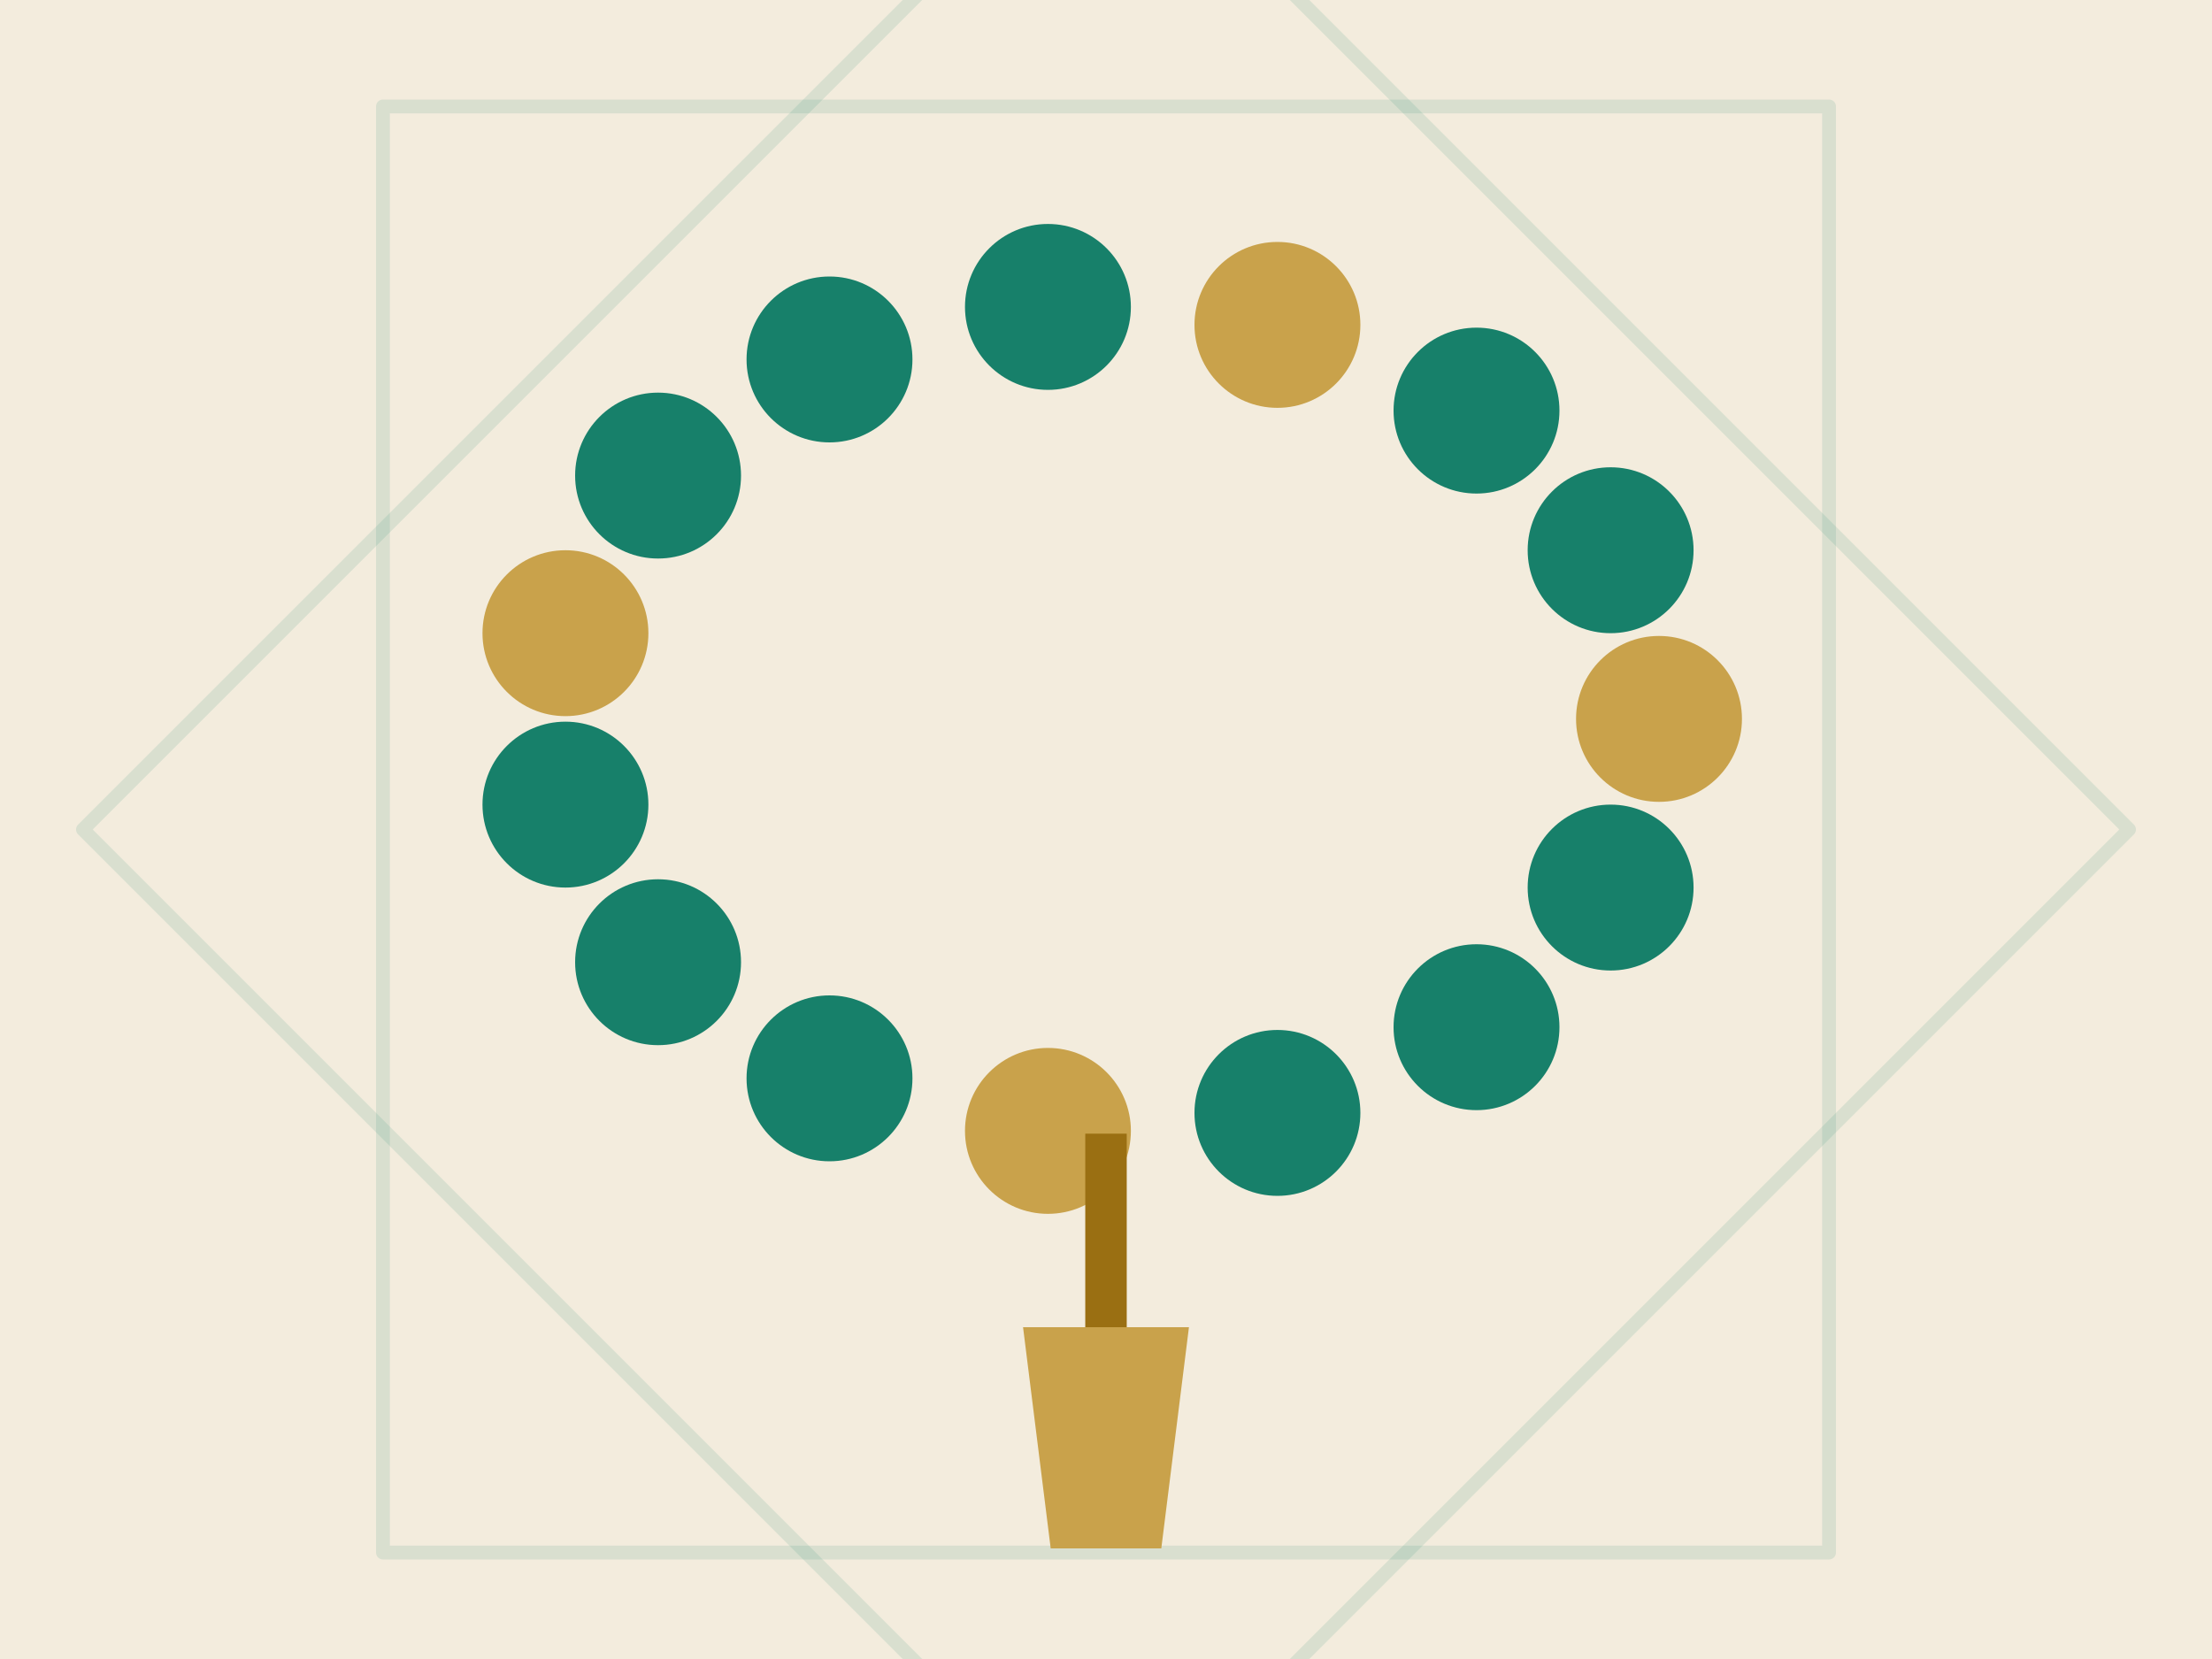
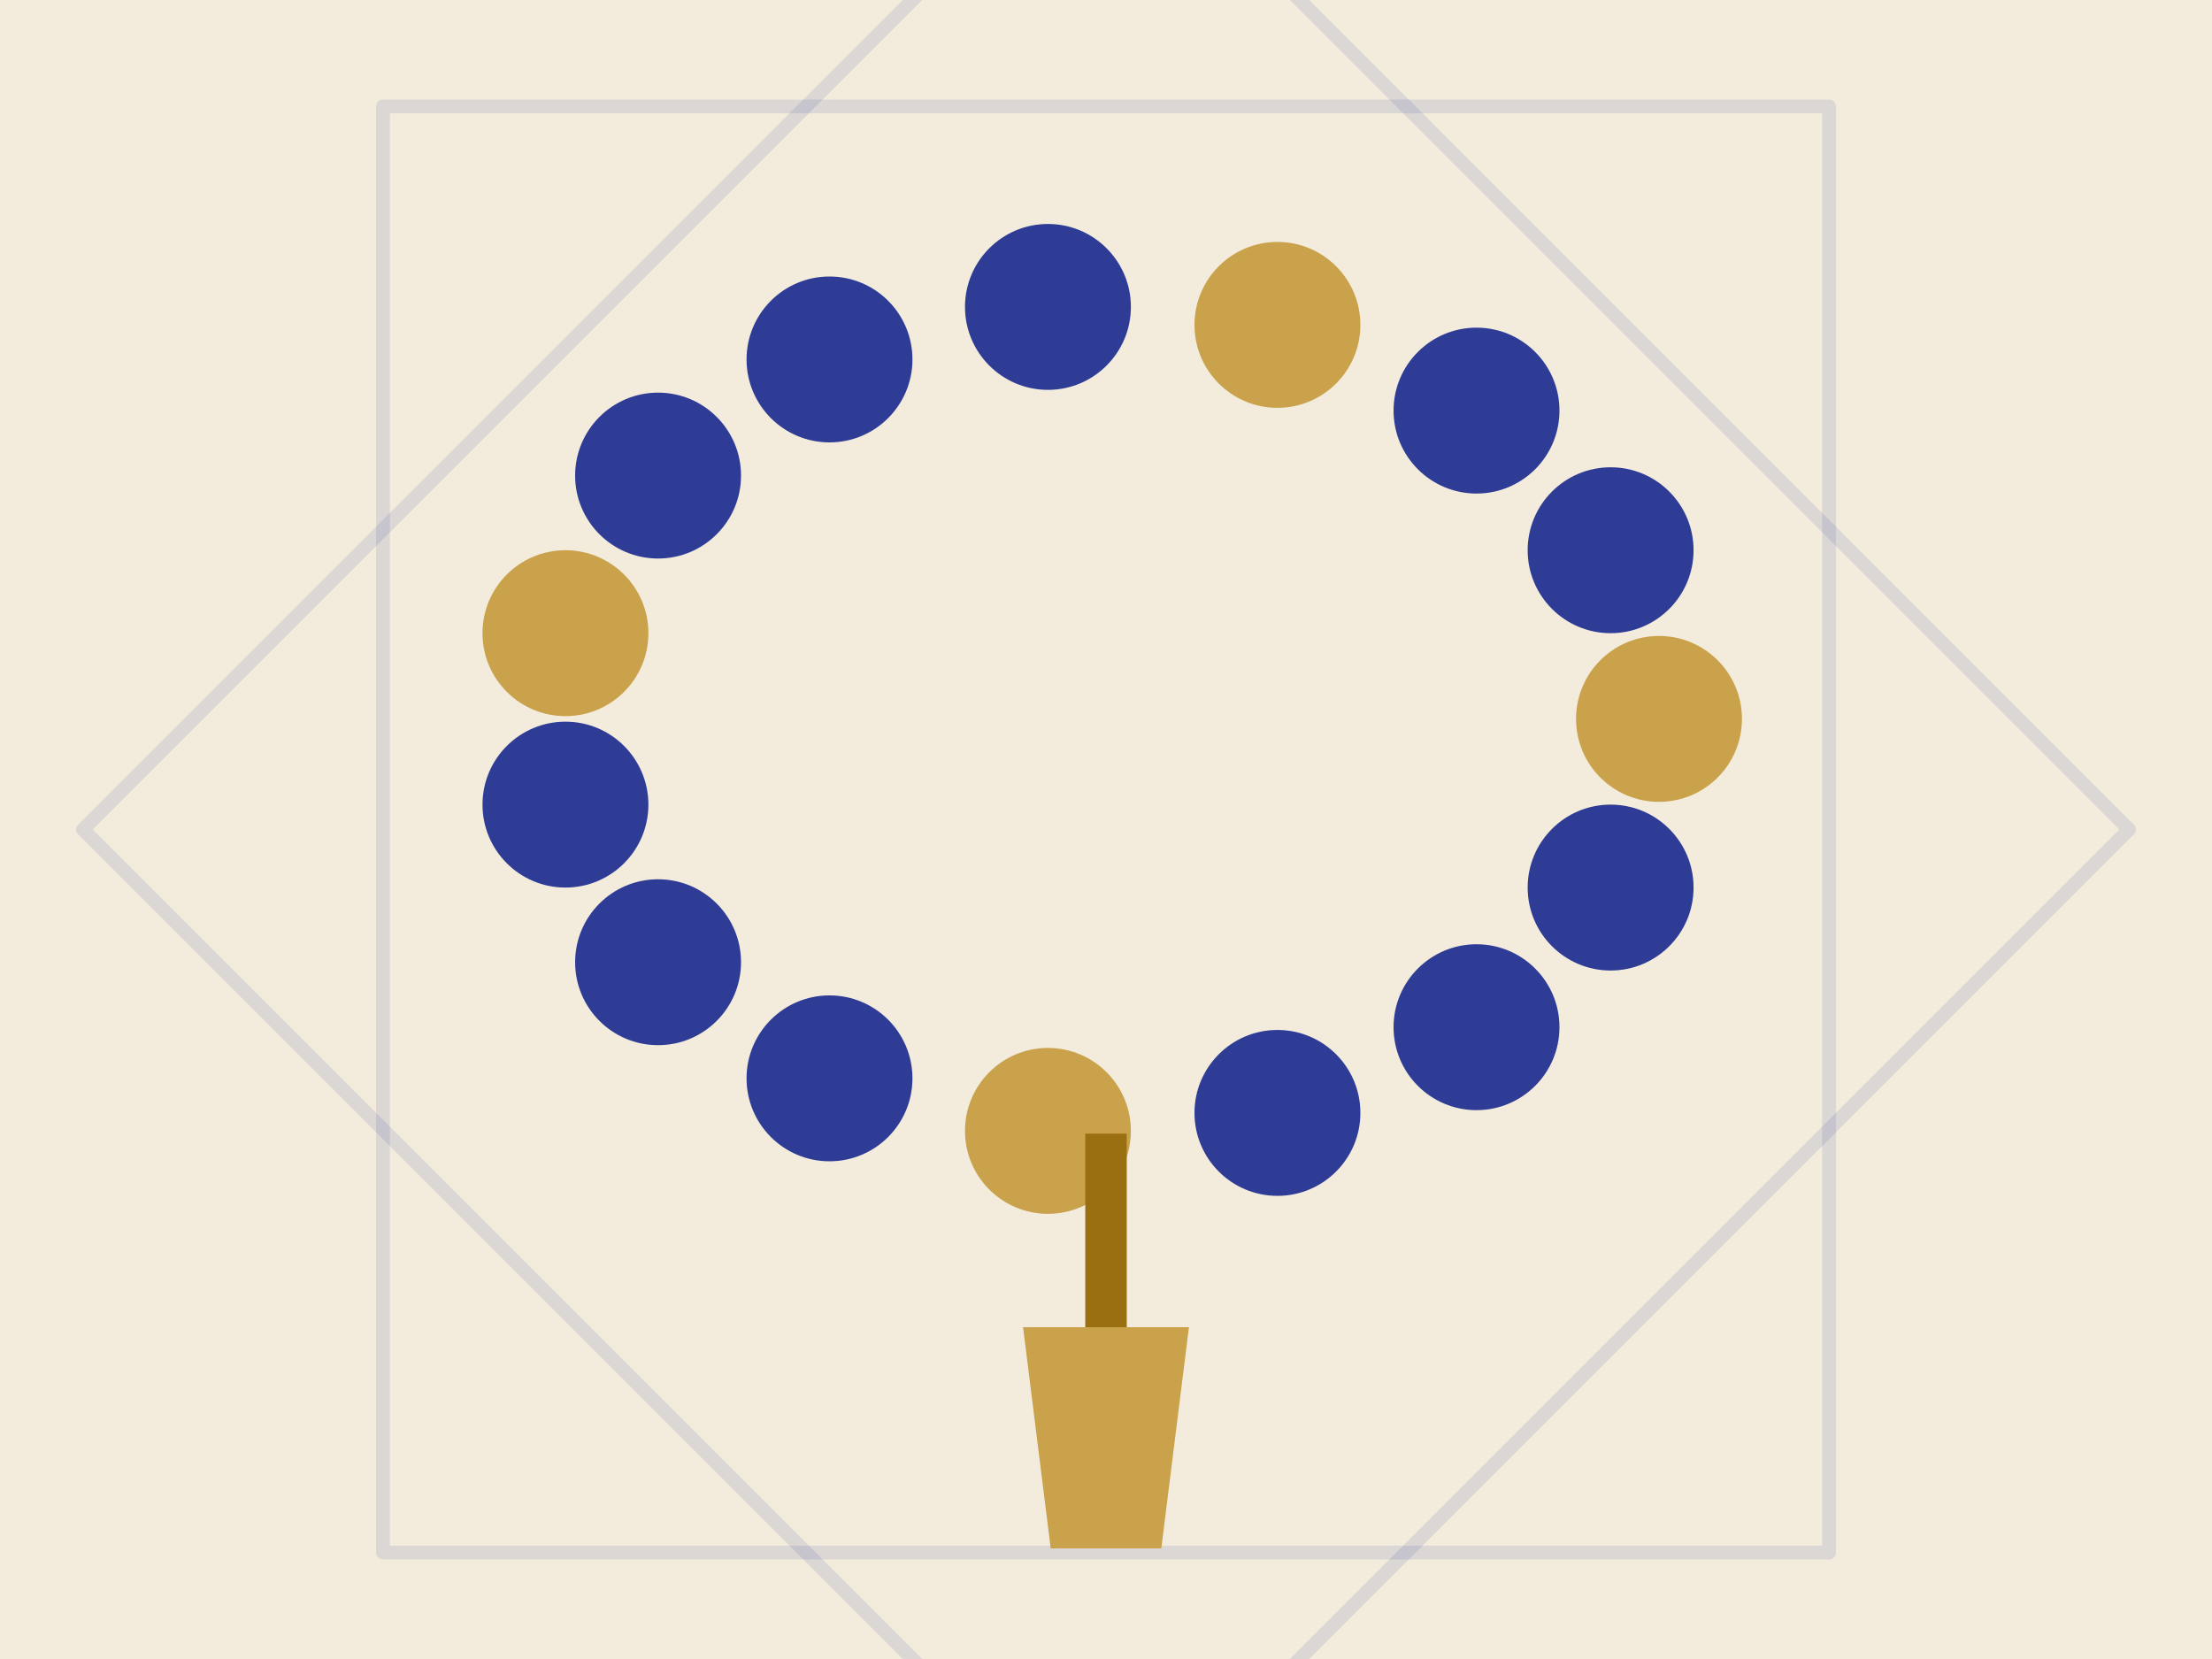
<svg xmlns="http://www.w3.org/2000/svg" viewBox="0 0 160 120">
  <rect width="160" height="120" fill="#F3ECDD" />
-   <polygon points="154.0,60.0 80.0,134.0 6.0,60.0 80.0,-14.0" fill="none" stroke="#17806A" stroke-width="1" opacity="0.12" stroke-linejoin="round" />
-   <polygon points="132.3,112.3 27.7,112.3 27.7,7.7 132.3,7.7" fill="none" stroke="#17806A" stroke-width="1" opacity="0.12" stroke-linejoin="round" />
+   <polygon points="154.0,60.0 80.0,134.0 6.0,60.0 80.0,-14.0" fill="none" stroke="#2E3C96" stroke-width="1" opacity="0.12" stroke-linejoin="round" />
+   <polygon points="132.3,112.3 27.7,112.3 27.7,7.7 132.3,7.7" fill="none" stroke="#2E3C96" stroke-width="1" opacity="0.12" stroke-linejoin="round" />
  <circle cx="120.0" cy="52.0" r="6" fill="#C9A24B" />
-   <circle cx="116.5" cy="64.2" r="6" fill="#17806A" />
-   <circle cx="106.8" cy="74.3" r="6" fill="#17806A" />
-   <circle cx="92.4" cy="80.5" r="6" fill="#17806A" />
+   <circle cx="116.5" cy="64.2" r="6" fill="#2E3C96" />
+   <circle cx="106.8" cy="74.3" r="6" fill="#2E3C96" />
+   <circle cx="92.4" cy="80.5" r="6" fill="#2E3C96" />
  <circle cx="75.8" cy="81.8" r="6" fill="#C9A24B" />
-   <circle cx="60.0" cy="78.0" r="6" fill="#17806A" />
-   <circle cx="47.6" cy="69.6" r="6" fill="#17806A" />
-   <circle cx="40.9" cy="58.2" r="6" fill="#17806A" />
+   <circle cx="60.0" cy="78.0" r="6" fill="#2E3C96" />
+   <circle cx="47.6" cy="69.6" r="6" fill="#2E3C96" />
+   <circle cx="40.9" cy="58.2" r="6" fill="#2E3C96" />
  <circle cx="40.9" cy="45.8" r="6" fill="#C9A24B" />
-   <circle cx="47.6" cy="34.4" r="6" fill="#17806A" />
-   <circle cx="60.0" cy="26.0" r="6" fill="#17806A" />
-   <circle cx="75.8" cy="22.2" r="6" fill="#17806A" />
+   <circle cx="47.6" cy="34.4" r="6" fill="#2E3C96" />
+   <circle cx="60.0" cy="26.0" r="6" fill="#2E3C96" />
+   <circle cx="75.8" cy="22.2" r="6" fill="#2E3C96" />
  <circle cx="92.4" cy="23.5" r="6" fill="#C9A24B" />
-   <circle cx="106.8" cy="29.7" r="6" fill="#17806A" />
-   <circle cx="116.5" cy="39.8" r="6" fill="#17806A" />
+   <circle cx="106.8" cy="29.7" r="6" fill="#2E3C96" />
+   <circle cx="116.5" cy="39.8" r="6" fill="#2E3C96" />
  <rect x="78.5" y="82" width="3" height="14" fill="#9A6F12" />
  <path d="M74 96H86L84 112H76Z" fill="#C9A24B" />
</svg>
